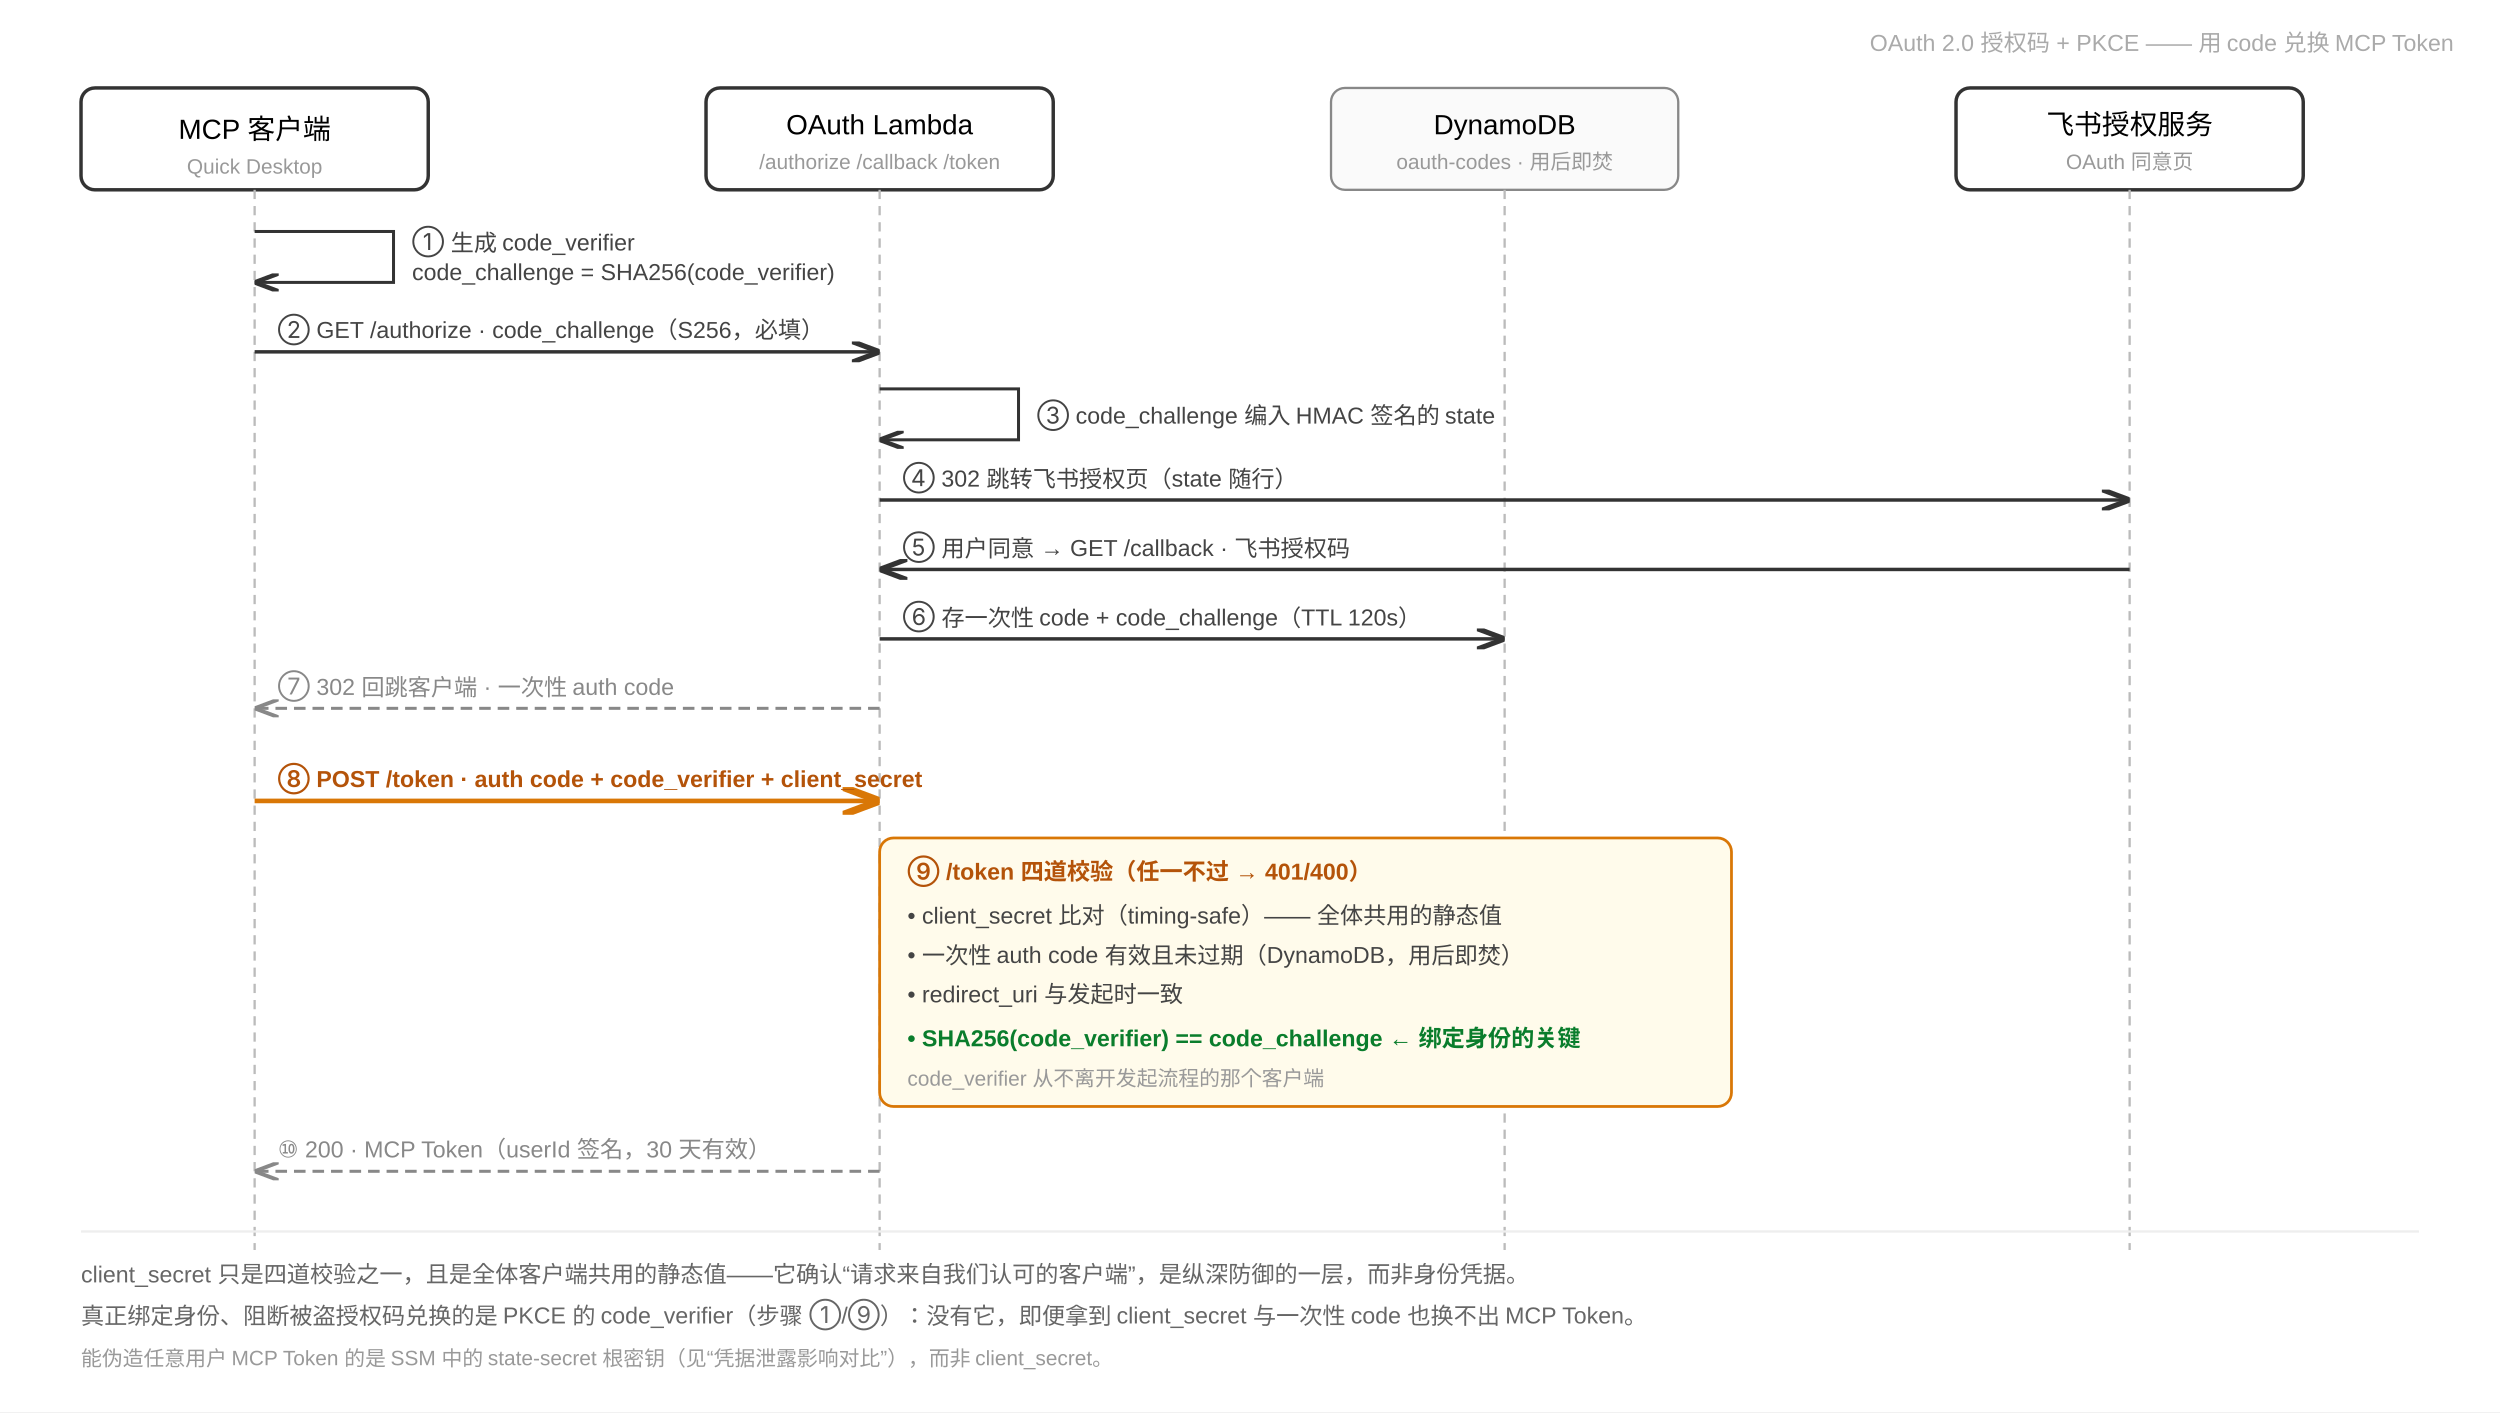
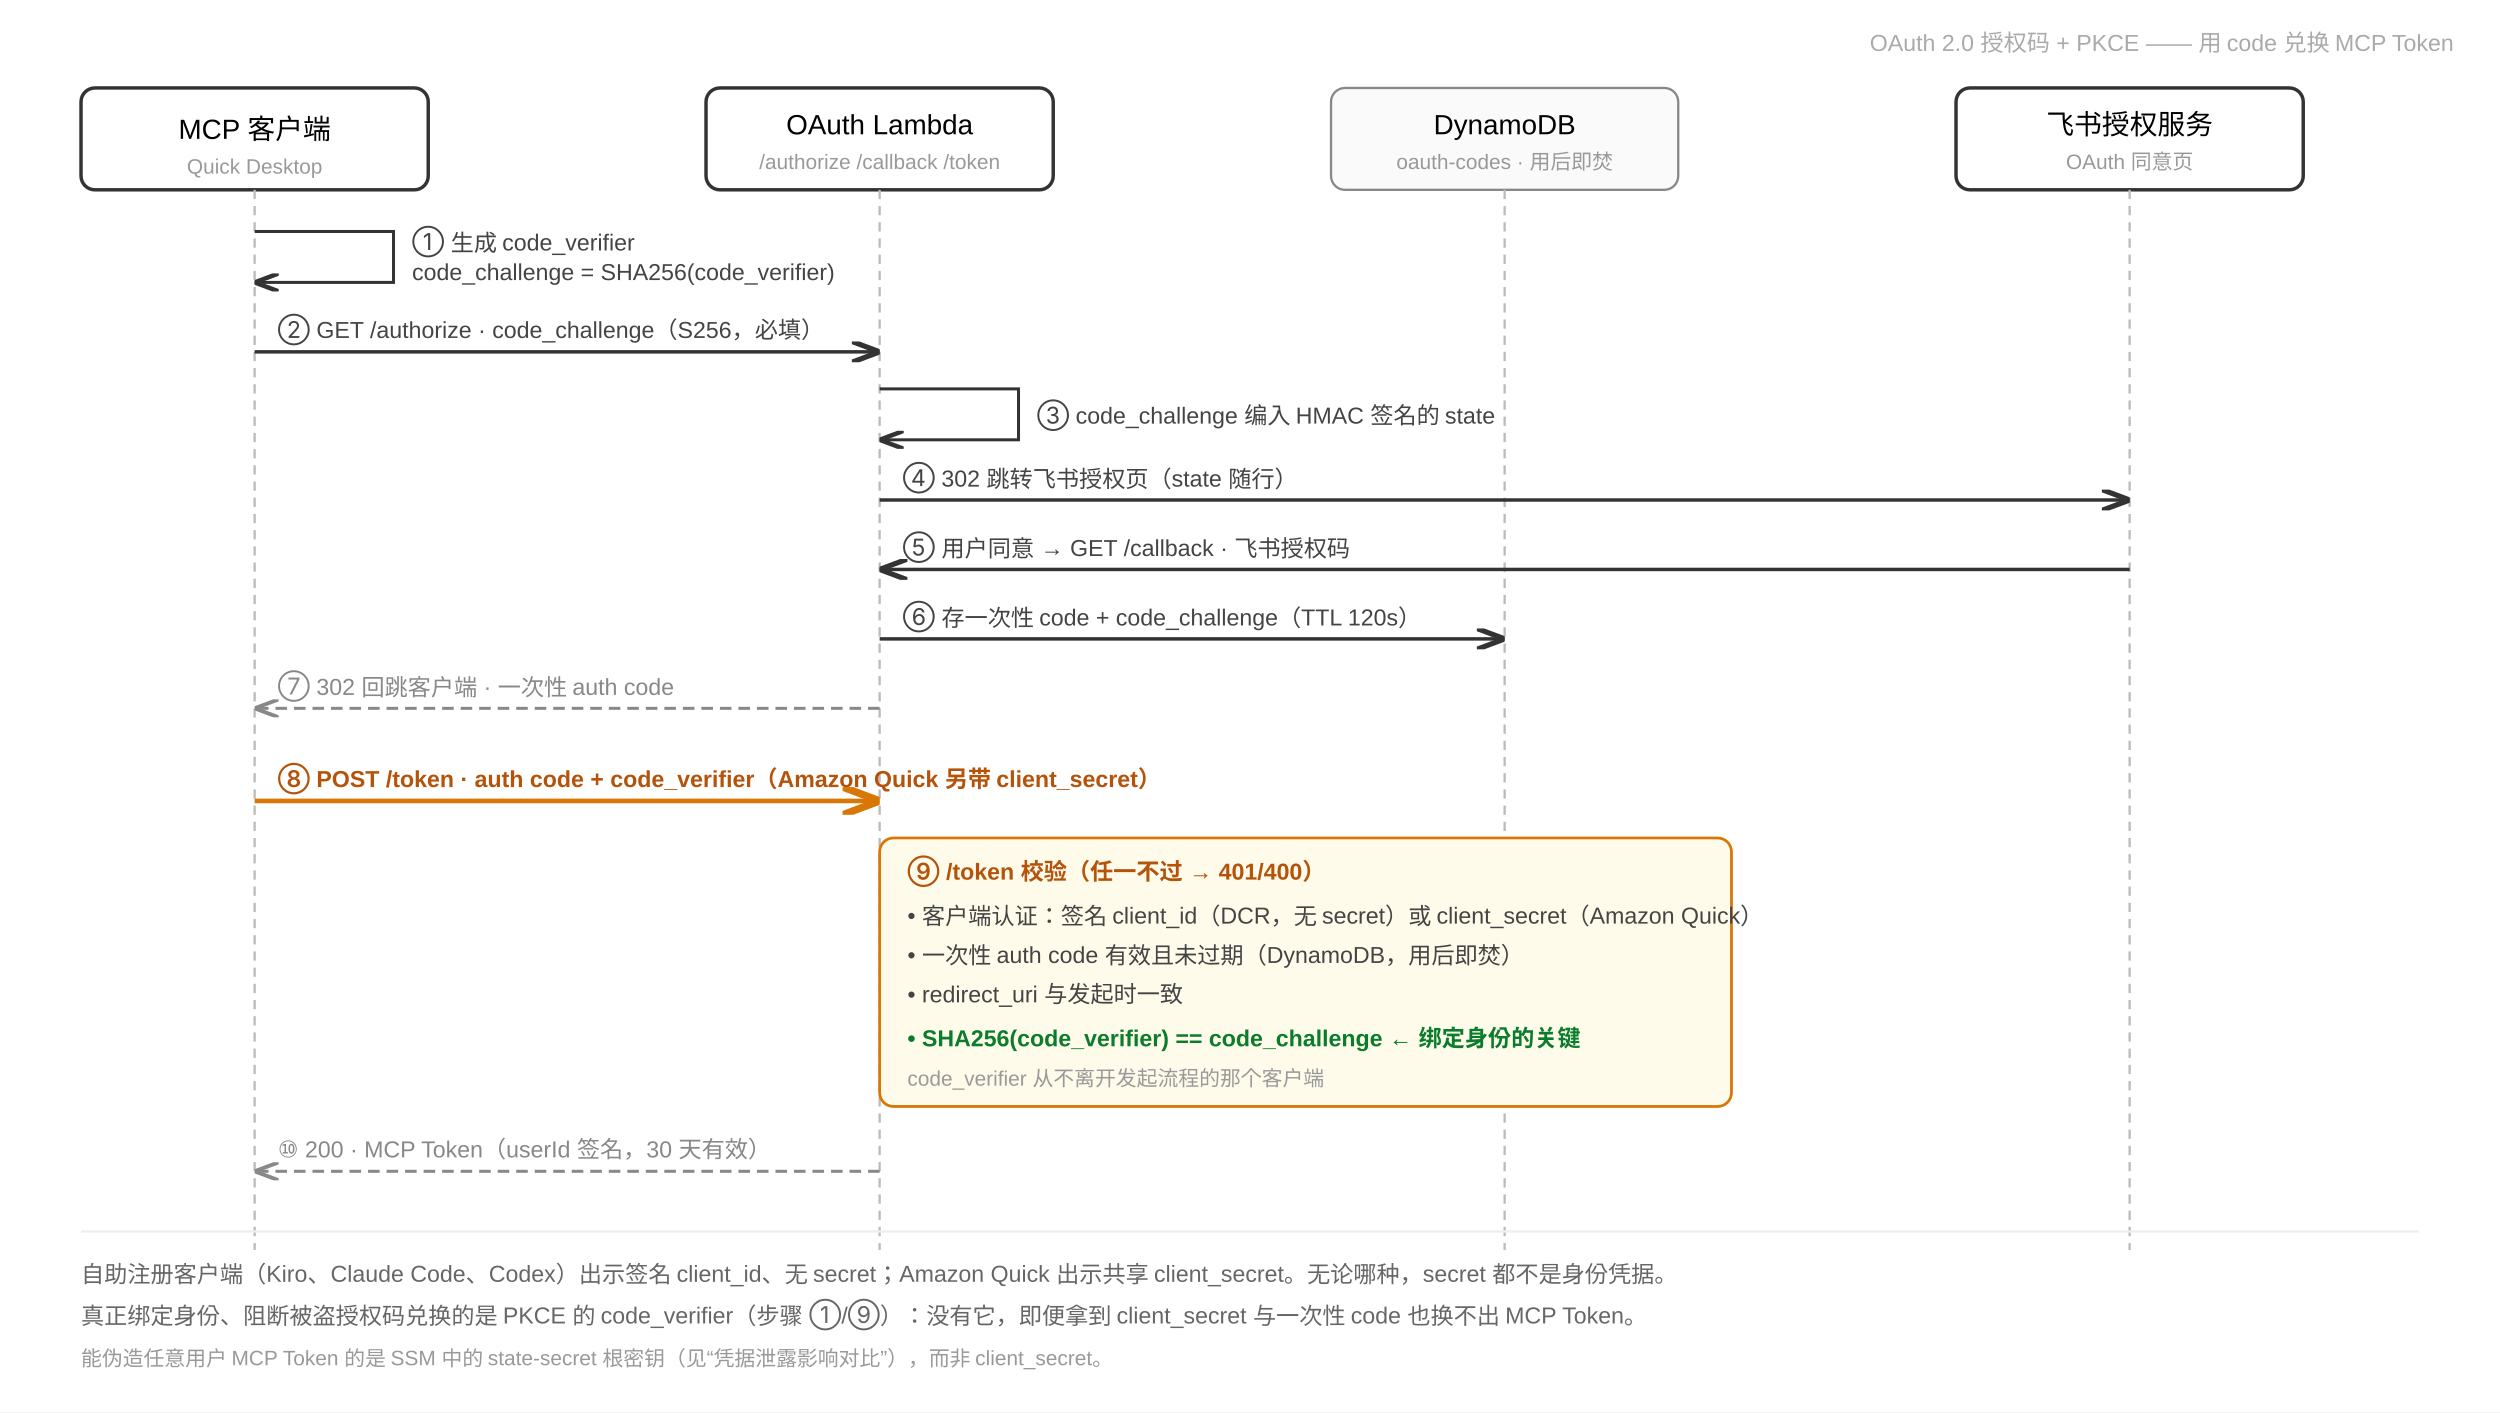
<svg xmlns="http://www.w3.org/2000/svg" viewBox="0 0 1080 610" font-family="-apple-system, BlinkMacSystemFont, 'PingFang SC', 'Hiragino Sans GB', 'Microsoft YaHei', 'Segoe UI', Arial, sans-serif" font-size="12">
  <defs>
    <marker id="arr" markerWidth="8" markerHeight="6" refX="8" refY="3" orient="auto">
      <path d="M0,0 L8,3 L0,6" fill="none" stroke="#333" stroke-width="1.5" />
    </marker>
    <marker id="arrg" markerWidth="8" markerHeight="6" refX="8" refY="3" orient="auto">
      <path d="M0,0 L8,3 L0,6" fill="none" stroke="#888" stroke-width="1.3" />
    </marker>
    <marker id="arro" markerWidth="8" markerHeight="6" refX="8" refY="3" orient="auto">
      <path d="M0,0 L8,3 L0,6" fill="none" stroke="#d97706" stroke-width="1.6" />
    </marker>
  </defs>
  <rect width="1080" height="610" fill="#fff" />
  <text x="1060" y="22" text-anchor="end" fill="#aaa" font-size="10">OAuth 2.0 授权码 + PKCE —— 用 code 兑换 MCP Token</text>
  <g>
    <rect x="35" y="38" width="150" height="44" rx="6" fill="#fff" stroke="#333" stroke-width="1.5" />
    <text x="110" y="60" text-anchor="middle" font-size="12" font-weight="500">MCP 客户端</text>
    <text x="110" y="75" text-anchor="middle" font-size="9" fill="#999">Quick Desktop</text>
    <line x1="110" y1="82" x2="110" y2="540" stroke="#bbb" stroke-width="1" stroke-dasharray="4,3" />
  </g>
  <g>
    <rect x="305" y="38" width="150" height="44" rx="6" fill="#fff" stroke="#333" stroke-width="1.5" />
    <text x="380" y="58" text-anchor="middle" font-size="12" font-weight="500">OAuth Lambda</text>
    <text x="380" y="73" text-anchor="middle" font-size="9" fill="#999">/authorize /callback /token</text>
    <line x1="380" y1="82" x2="380" y2="540" stroke="#bbb" stroke-width="1" stroke-dasharray="4,3" />
  </g>
  <g>
    <rect x="575" y="38" width="150" height="44" rx="6" fill="#fafafa" stroke="#888" stroke-width="1" />
    <text x="650" y="58" text-anchor="middle" font-size="12" font-weight="500">DynamoDB</text>
    <text x="650" y="73" text-anchor="middle" font-size="9" fill="#999">oauth-codes · 用后即焚</text>
    <line x1="650" y1="82" x2="650" y2="540" stroke="#bbb" stroke-width="1" stroke-dasharray="4,3" />
  </g>
  <g>
    <rect x="845" y="38" width="150" height="44" rx="6" fill="#fff" stroke="#333" stroke-width="1.5" />
    <text x="920" y="58" text-anchor="middle" font-size="12" font-weight="500">飞书授权服务</text>
    <text x="920" y="73" text-anchor="middle" font-size="9" fill="#999">OAuth 同意页</text>
    <line x1="920" y1="82" x2="920" y2="540" stroke="#bbb" stroke-width="1" stroke-dasharray="4,3" />
  </g>
  <path d="M110 100 h60 v22 h-60" fill="none" stroke="#333" stroke-width="1.3" marker-end="url(#arr)" />
  <text x="178" y="108" fill="#444" font-size="10">① 生成 code_verifier</text>
  <text x="178" y="121" fill="#444" font-size="10">code_challenge = SHA256(code_verifier)</text>
  <line x1="110" y1="152" x2="380" y2="152" stroke="#333" stroke-width="1.5" marker-end="url(#arr)" />
  <text x="120" y="146" fill="#444" font-size="10">② GET /authorize · code_challenge（S256，必填）</text>
  <path d="M380 168 h60 v22 h-60" fill="none" stroke="#333" stroke-width="1.3" marker-end="url(#arr)" />
  <text x="448" y="183" fill="#444" font-size="10">③ code_challenge 编入 HMAC 签名的 state</text>
  <line x1="380" y1="216" x2="920" y2="216" stroke="#333" stroke-width="1.5" marker-end="url(#arr)" />
  <text x="390" y="210" fill="#444" font-size="10">④ 302 跳转飞书授权页（state 随行）</text>
  <line x1="920" y1="246" x2="380" y2="246" stroke="#333" stroke-width="1.5" marker-end="url(#arr)" />
  <text x="390" y="240" fill="#444" font-size="10">⑤ 用户同意 → GET /callback · 飞书授权码</text>
  <line x1="380" y1="276" x2="650" y2="276" stroke="#333" stroke-width="1.5" marker-end="url(#arr)" />
  <text x="390" y="270" fill="#444" font-size="10">⑥ 存一次性 code + code_challenge（TTL 120s）</text>
  <line x1="380" y1="306" x2="110" y2="306" stroke="#888" stroke-width="1.3" stroke-dasharray="5,3" marker-end="url(#arrg)" />
  <text x="120" y="300" fill="#888" font-size="10">⑦ 302 回跳客户端 · 一次性 auth code</text>
  <line x1="110" y1="346" x2="380" y2="346" stroke="#d97706" stroke-width="2" marker-end="url(#arro)" />
-   <text x="120" y="340" fill="#b45309" font-size="10" font-weight="600">⑧ POST /token · auth code + code_verifier + client_secret</text>
+   <text x="120" y="340" fill="#b45309" font-size="10" font-weight="600">⑧ POST /token · auth code + code_verifier（Amazon Quick 另带 client_secret）</text>
  <rect x="380" y="362" width="368" height="116" rx="6" fill="#fffbeb" stroke="#d97706" stroke-width="1.2" />
-   <text x="392" y="380" fill="#b45309" font-size="10" font-weight="600">⑨ /token 四道校验（任一不过 → 401/400）</text>
-   <text x="392" y="399" fill="#444" font-size="10">• client_secret 比对（timing-safe）—— 全体共用的静态值</text>
+   <text x="392" y="380" fill="#b45309" font-size="10" font-weight="600">⑨ /token 校验（任一不过 → 401/400）</text>
+   <text x="392" y="399" fill="#444" font-size="10">• 客户端认证：签名 client_id（DCR，无 secret）或 client_secret（Amazon Quick）</text>
  <text x="392" y="416" fill="#444" font-size="10">• 一次性 auth code 有效且未过期（DynamoDB，用后即焚）</text>
  <text x="392" y="433" fill="#444" font-size="10">• redirect_uri 与发起时一致</text>
  <text x="392" y="452" fill="#0a7d2c" font-size="10" font-weight="600">• SHA256(code_verifier) == code_challenge ← 绑定身份的关键</text>
  <text x="392" y="469" fill="#999" font-size="9">code_verifier 从不离开发起流程的那个客户端</text>
  <line x1="380" y1="506" x2="110" y2="506" stroke="#888" stroke-width="1.3" stroke-dasharray="5,3" marker-end="url(#arrg)" />
  <text x="120" y="500" fill="#888" font-size="10">⑩ 200 · MCP Token（userId 签名，30 天有效）</text>
  <line x1="35" y1="532" x2="1045" y2="532" stroke="#eee" stroke-width="1" />
-   <text x="35" y="554" fill="#666" font-size="10">client_secret 只是四道校验之一，且是全体客户端共用的静态值——它确认“请求来自我们认可的客户端”，是纵深防御的一层，而非身份凭据。</text>
+   <text x="35" y="554" fill="#666" font-size="10">自助注册客户端（Kiro、Claude Code、Codex）出示签名 client_id、无 secret；Amazon Quick 出示共享 client_secret。无论哪种，secret 都不是身份凭据。</text>
  <text x="35" y="572" fill="#666" font-size="10">真正绑定身份、阻断被盗授权码兑换的是 PKCE 的 code_verifier（步骤 ①/⑨）：没有它，即便拿到 client_secret 与一次性 code 也换不出 MCP Token。</text>
  <text x="35" y="590" fill="#999" font-size="9">能伪造任意用户 MCP Token 的是 SSM 中的 state-secret 根密钥（见“凭据泄露影响对比”），而非 client_secret。</text>
</svg>
